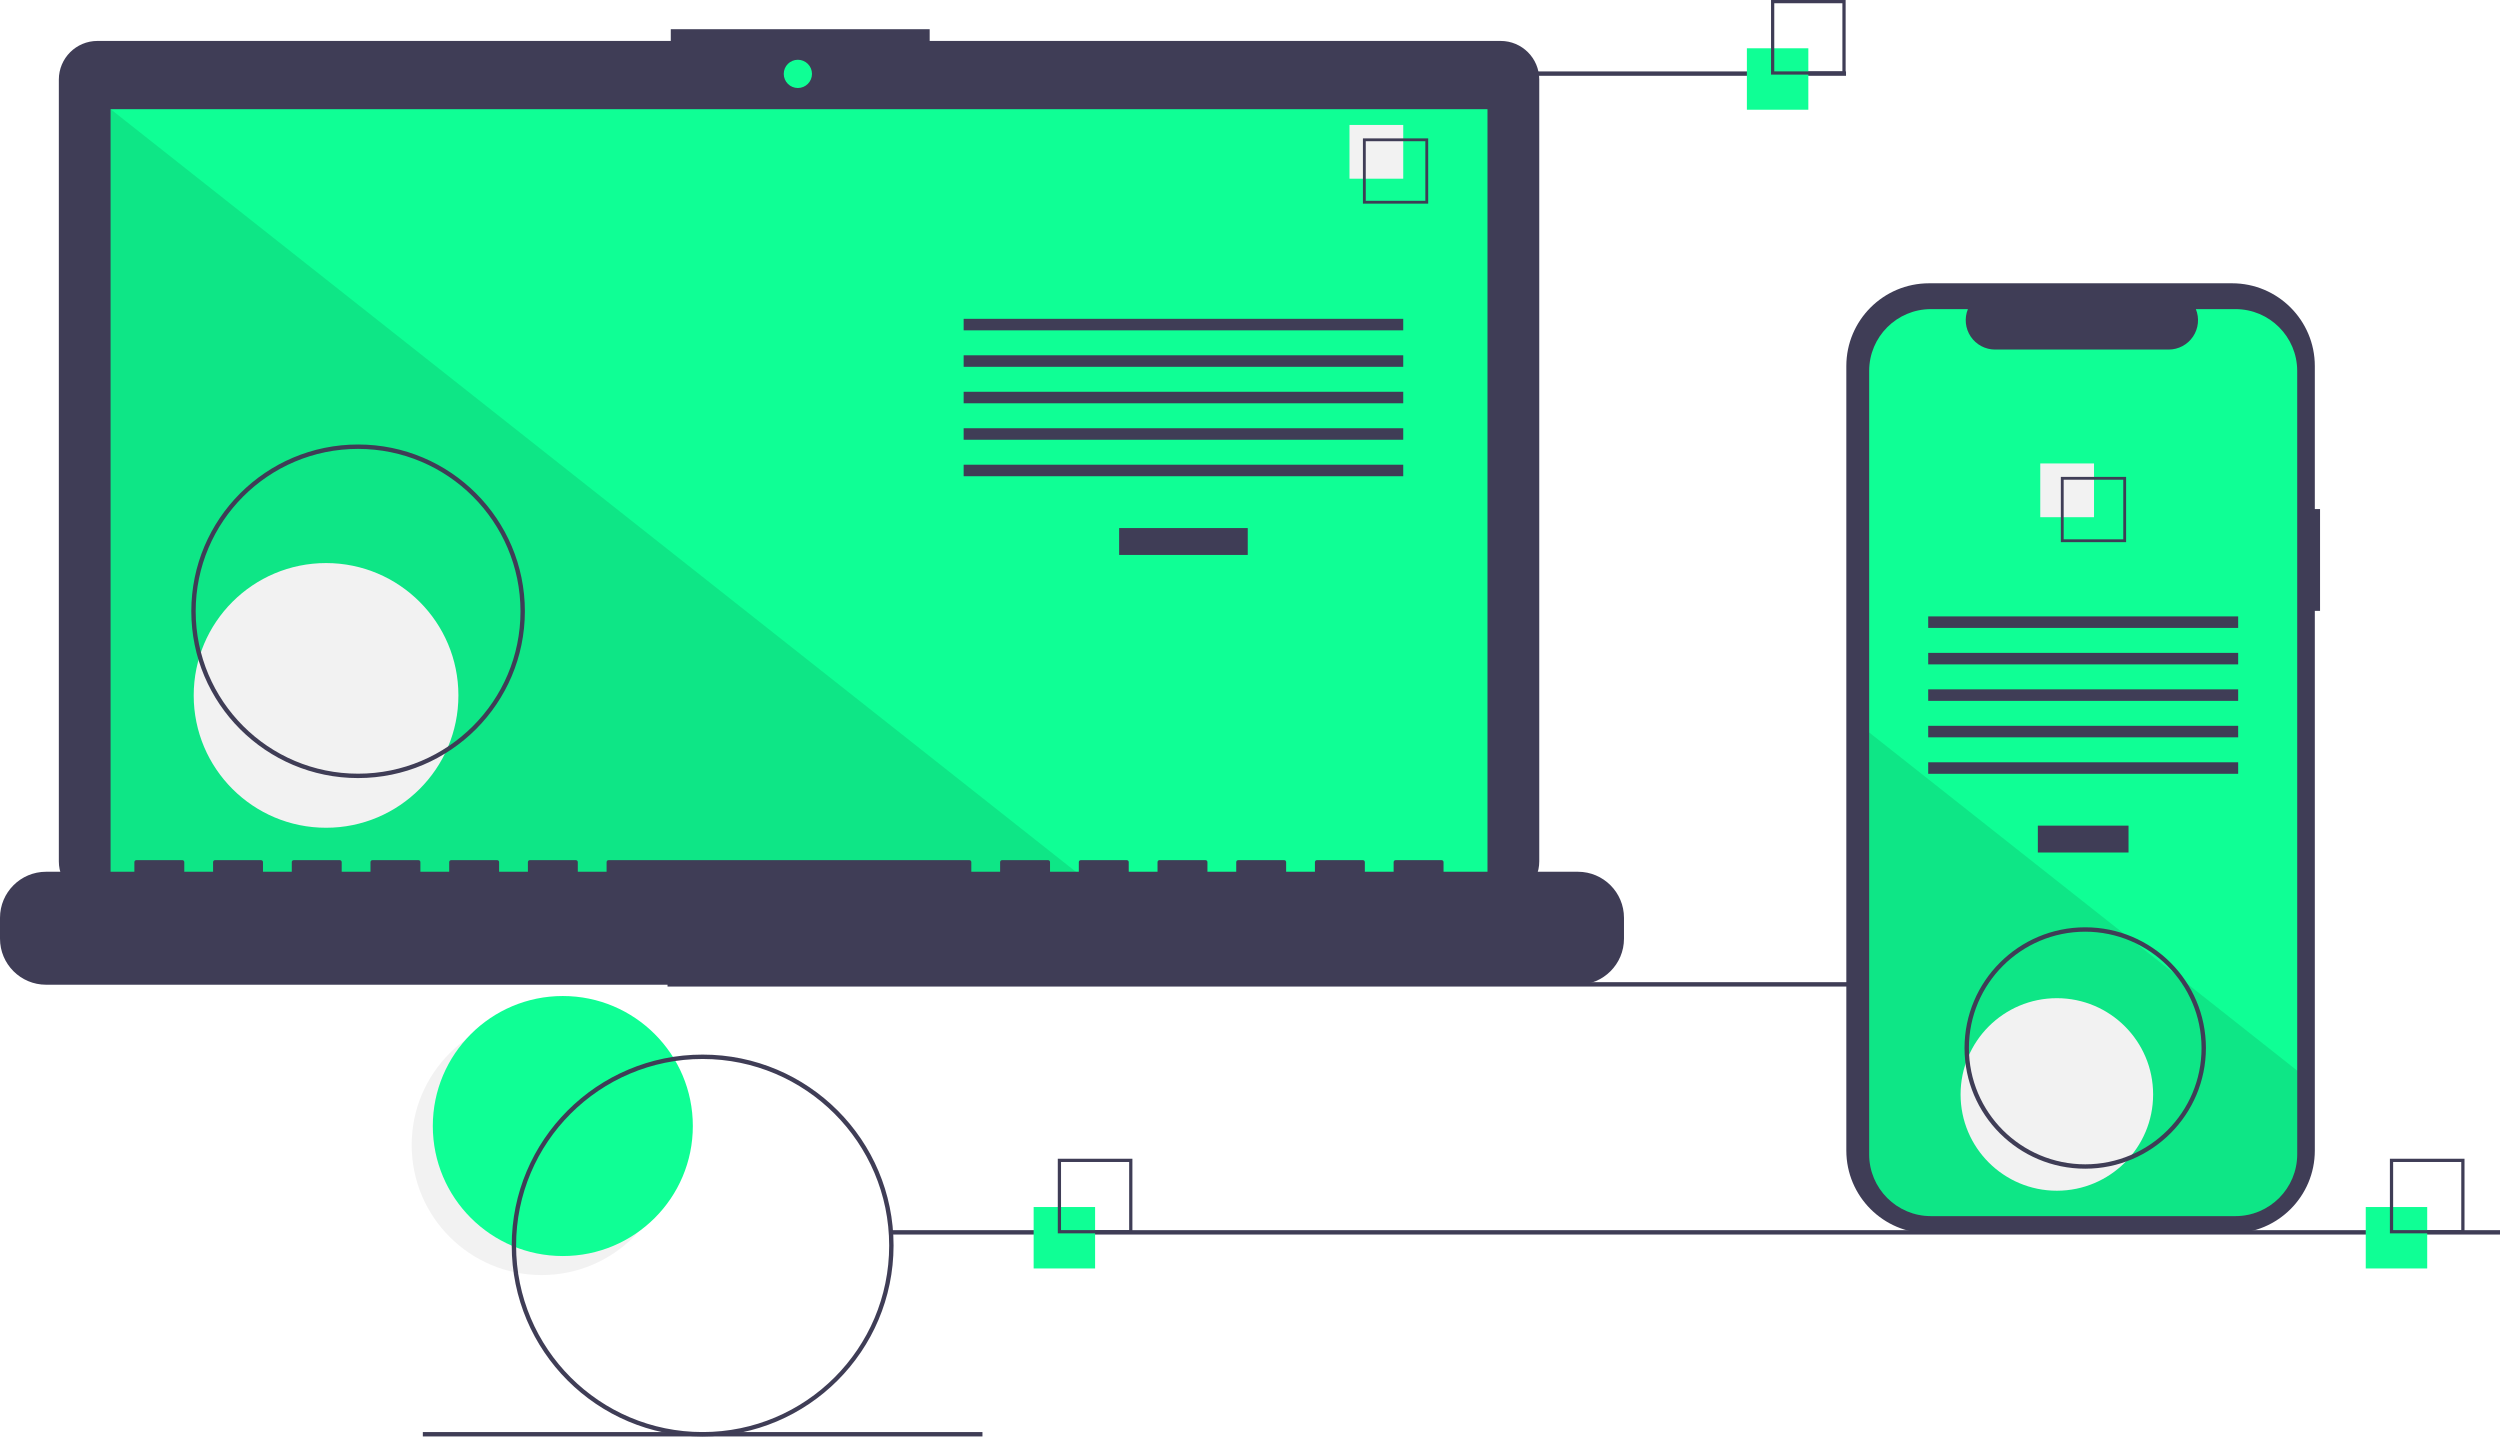
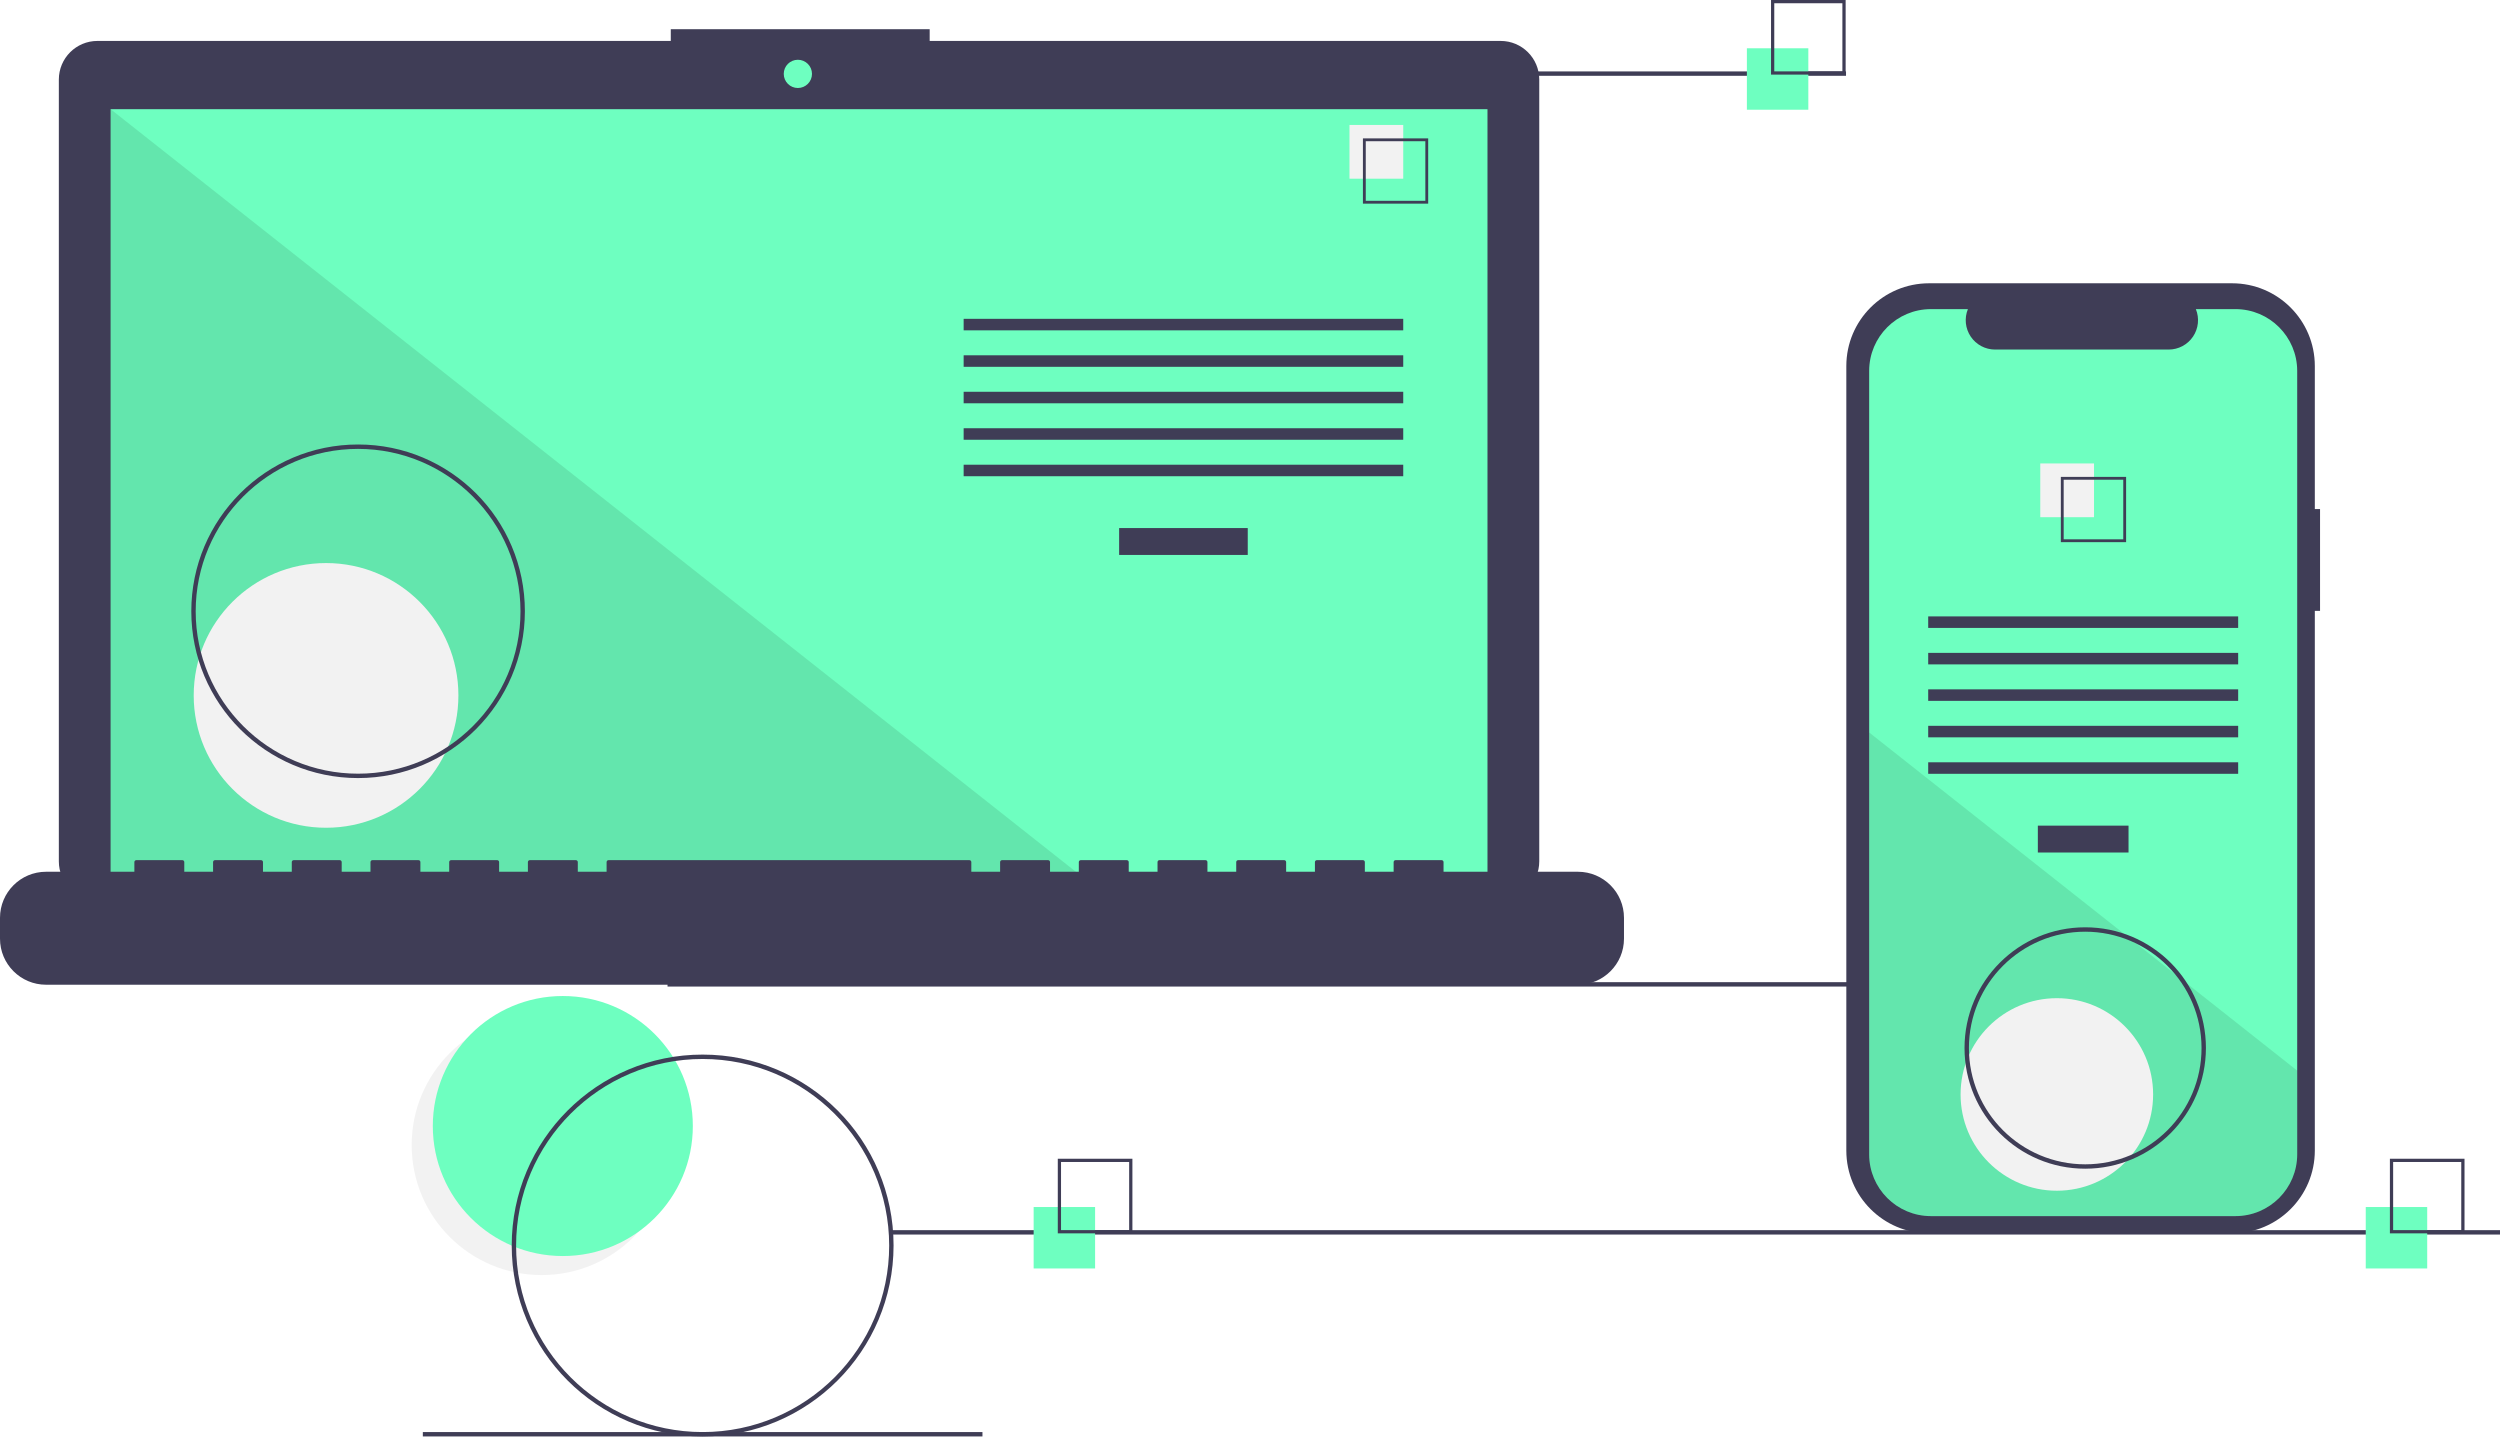
<svg xmlns="http://www.w3.org/2000/svg" id="b6117b06-2b45-45bc-b789-4a82ab6612dd" data-name="Layer 1" width="1139.171" height="654.543" viewBox="0 0 1139.171 654.543">
  <circle cx="246.827" cy="521.765" r="59.243" fill="#f2f2f2" />
-   <circle cx="256.46" cy="513.095" r="59.243" fill="#0fff95" />
+   <circle cx="256.46" cy="513.095" r="59.243" fill="#6effc0" />
  <rect x="304.171" y="447.543" width="733" height="2" fill="#3f3d56" />
  <path d="M714.207,141.381H454.038v-5.362h-117.971v5.362H74.825a17.599,17.599,0,0,0-17.599,17.599V515.231a17.599,17.599,0,0,0,17.599,17.599H714.207a17.599,17.599,0,0,0,17.599-17.599V158.979A17.599,17.599,0,0,0,714.207,141.381Z" transform="translate(-30.41456 -122.7284)" fill="#3f3d56" />
-   <rect x="50.406" y="49.754" width="627.391" height="353.913" fill="#0fff95" />
-   <circle cx="363.565" cy="33.667" r="6.435" fill="#0fff95" />
+   <rect x="50.406" y="49.754" width="627.391" height="353.913" fill="#6effc0" />
+   <circle cx="363.565" cy="33.667" r="6.435" fill="#6effc0" />
  <polygon points="498.374 403.667 50.406 403.667 50.406 49.754 498.374 403.667" opacity="0.1" />
  <circle cx="148.574" cy="316.876" r="60.307" fill="#f2f2f2" />
  <rect x="509.953" y="240.622" width="58.605" height="12.246" fill="#3f3d56" />
  <rect x="439.102" y="145.279" width="200.307" height="5.248" fill="#3f3d56" />
  <rect x="439.102" y="161.898" width="200.307" height="5.248" fill="#3f3d56" />
  <rect x="439.102" y="178.518" width="200.307" height="5.248" fill="#3f3d56" />
  <rect x="439.102" y="195.137" width="200.307" height="5.248" fill="#3f3d56" />
  <rect x="439.102" y="211.756" width="200.307" height="5.248" fill="#3f3d56" />
  <rect x="614.917" y="56.934" width="24.492" height="24.492" fill="#f2f2f2" />
  <path d="M681.195,215.525h-29.74v-29.74h29.74Zm-28.447-1.293h27.154V187.078H652.748Z" transform="translate(-30.41456 -122.7284)" fill="#3f3d56" />
  <path d="M749.422,519.96H688.192v-4.412a.875.875,0,0,0-.875-.875h-20.993a.875.875,0,0,0-.875.875v4.412H652.329v-4.412a.875.875,0,0,0-.875-.875H630.462a.875.875,0,0,0-.875.875v4.412H616.467v-4.412a.875.875,0,0,0-.875-.875H594.599a.875.875,0,0,0-.875.875v4.412H580.604v-4.412a.875.875,0,0,0-.875-.875H558.736a.875.875,0,0,0-.875.875v4.412H544.741v-4.412a.875.875,0,0,0-.875-.875H522.873a.875.875,0,0,0-.875.875v4.412H508.878v-4.412a.875.875,0,0,0-.875-.875h-20.993a.875.875,0,0,0-.875.875v4.412H473.015v-4.412a.875.875,0,0,0-.875-.875H307.696a.875.875,0,0,0-.875.875v4.412H293.701v-4.412a.875.875,0,0,0-.875-.875H271.833a.875.875,0,0,0-.875.875v4.412H257.838v-4.412a.875.875,0,0,0-.875-.875h-20.993a.875.875,0,0,0-.875.875v4.412H221.975v-4.412a.875.875,0,0,0-.875-.875H200.107a.875.875,0,0,0-.875.875v4.412H186.112v-4.412a.875.875,0,0,0-.875-.875H164.244a.875.875,0,0,0-.875.875v4.412H150.249v-4.412a.875.875,0,0,0-.875-.875H128.381a.875.875,0,0,0-.875.875v4.412H114.386v-4.412a.875.875,0,0,0-.875-.875H92.519a.875.875,0,0,0-.875.875v4.412H51.407a20.993,20.993,0,0,0-20.993,20.993v9.492A20.993,20.993,0,0,0,51.407,571.438H749.422a20.993,20.993,0,0,0,20.993-20.993v-9.492A20.993,20.993,0,0,0,749.422,519.96Z" transform="translate(-30.41456 -122.7284)" fill="#3f3d56" />
  <path d="M193.586,477.272a76,76,0,1,1,76-76A76.086,76.086,0,0,1,193.586,477.272Zm0-150a74,74,0,1,0,74,74A74.084,74.084,0,0,0,193.586,327.272Z" transform="translate(-30.41456 -122.7284)" fill="#3f3d56" />
  <rect x="586.171" y="32.543" width="255" height="2" fill="#3f3d56" />
  <rect x="406.171" y="560.543" width="733" height="2" fill="#3f3d56" />
  <rect x="192.672" y="652.543" width="255" height="2" fill="#3f3d56" />
-   <rect x="471" y="550" width="28" height="28" fill="#0fff95" />
+   <rect x="471" y="550" width="28" height="28" fill="#6effc0" />
  <path d="M546.415,684.728h-34v-34h34Zm-32.522-1.478H544.936V652.207H513.893Z" transform="translate(-30.41456 -122.7284)" fill="#3f3d56" />
-   <rect x="796" y="22" width="28" height="28" fill="#0fff95" />
+   <rect x="796" y="22" width="28" height="28" fill="#6effc0" />
  <path d="M871.415,156.728h-34v-34h34Zm-32.522-1.478H869.936V124.207H838.893Z" transform="translate(-30.41456 -122.7284)" fill="#3f3d56" />
-   <rect x="1078" y="550" width="28" height="28" fill="#0fff95" />
+   <rect x="1078" y="550" width="28" height="28" fill="#6effc0" />
  <path d="M1153.415,684.728h-34v-34h34Zm-32.522-1.478h31.043V652.207h-31.043Z" transform="translate(-30.41456 -122.7284)" fill="#3f3d56" />
  <path d="M1087.586,354.687h-2.379V289.525a37.714,37.714,0,0,0-37.714-37.714H909.44A37.714,37.714,0,0,0,871.726,289.525V647.006A37.714,37.714,0,0,0,909.44,684.72h138.053a37.714,37.714,0,0,0,37.714-37.714V401.07h2.379Z" transform="translate(-30.41456 -122.7284)" fill="#3f3d56" />
-   <path d="M1077.176,291.742v356.96a28.165,28.165,0,0,1-28.16,28.17H910.296a28.165,28.165,0,0,1-28.16-28.17v-356.96a28.163,28.163,0,0,1,28.16-28.16h16.83a13.379,13.379,0,0,0,12.39,18.43h79.09a13.379,13.379,0,0,0,12.39-18.43h18.02A28.163,28.163,0,0,1,1077.176,291.742Z" transform="translate(-30.41456 -122.7284)" fill="#0fff95" />
+   <path d="M1077.176,291.742v356.96a28.165,28.165,0,0,1-28.16,28.17H910.296a28.165,28.165,0,0,1-28.16-28.17v-356.96a28.163,28.163,0,0,1,28.16-28.16h16.83a13.379,13.379,0,0,0,12.39,18.43h79.09a13.379,13.379,0,0,0,12.39-18.43h18.02A28.163,28.163,0,0,1,1077.176,291.742Z" transform="translate(-30.41456 -122.7284)" fill="#6effc0" />
  <rect x="928.58" y="376.218" width="41.324" height="12.246" fill="#3f3d56" />
  <rect x="878.621" y="280.875" width="141.24" height="5.248" fill="#3f3d56" />
  <rect x="878.621" y="297.494" width="141.24" height="5.248" fill="#3f3d56" />
  <rect x="878.621" y="314.114" width="141.24" height="5.248" fill="#3f3d56" />
  <rect x="878.621" y="330.733" width="141.24" height="5.248" fill="#3f3d56" />
  <rect x="878.621" y="347.352" width="141.24" height="5.248" fill="#3f3d56" />
  <rect x="929.684" y="211.179" width="24.492" height="24.492" fill="#f2f2f2" />
  <path d="M969.474,340.032v29.74h29.74v-29.74Zm28.45,28.45h-27.16v-27.16h27.16Z" transform="translate(-30.41456 -122.7284)" fill="#3f3d56" />
  <path d="M1077.176,610.582v38.12a28.165,28.165,0,0,1-28.16,28.17H910.296a28.165,28.165,0,0,1-28.16-28.17v-192.21l116.87,92.33,2,1.58,21.74,17.17,2.03,1.61Z" transform="translate(-30.41456 -122.7284)" opacity="0.1" />
  <circle cx="937.241" cy="498.707" r="43.868" fill="#f2f2f2" />
  <path d="M350.586,777.272a87,87,0,1,1,87-87A87.099,87.099,0,0,1,350.586,777.272Zm0-172a85,85,0,1,0,85,85A85.096,85.096,0,0,0,350.586,605.272Z" transform="translate(-30.41456 -122.7284)" fill="#3f3d56" />
  <path d="M980.586,655.272a55,55,0,1,1,55-55A55.062,55.062,0,0,1,980.586,655.272Zm0-108a53,53,0,1,0,53,53A53.06,53.06,0,0,0,980.586,547.272Z" transform="translate(-30.41456 -122.7284)" fill="#3f3d56" />
</svg>
